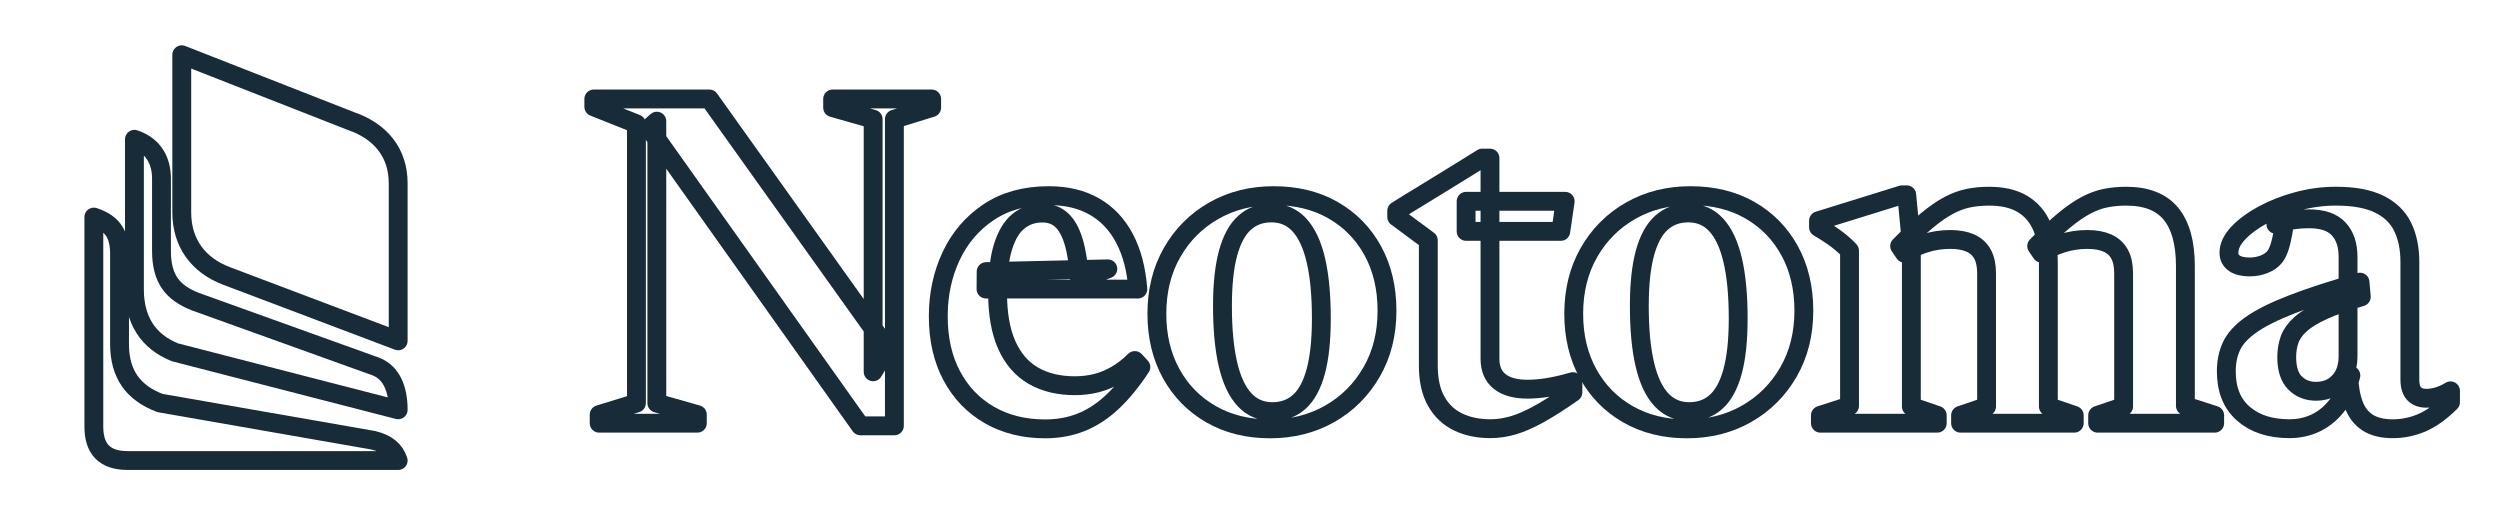
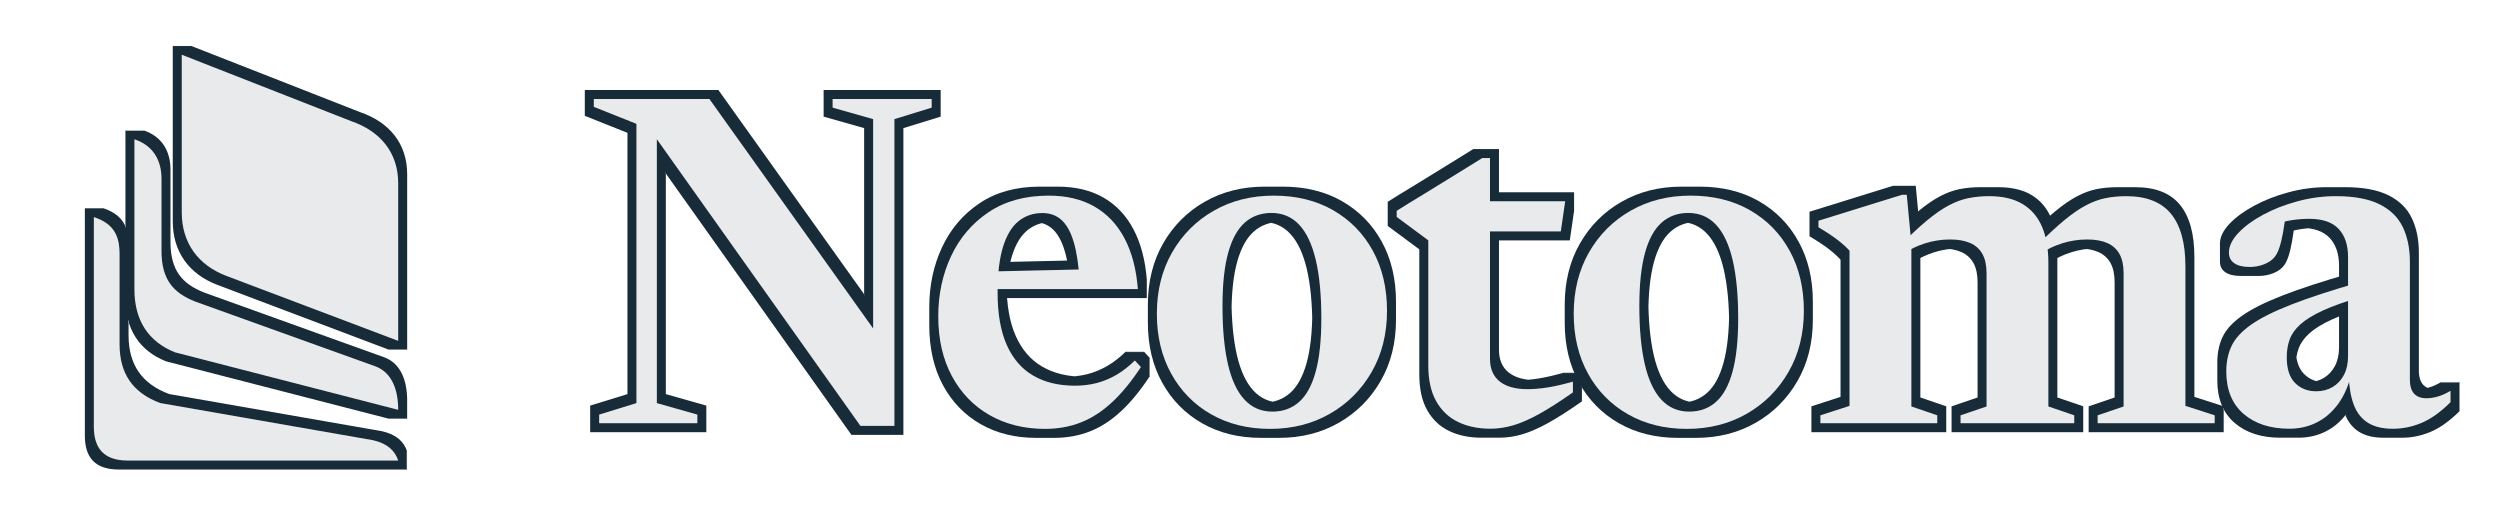
<svg xmlns="http://www.w3.org/2000/svg" viewBox="0 0 303.128 64.000" width="132.618" height="28" role="img" aria-label="Neotoma">
-   <g transform="translate(4 5) scale(.82)">
-     <path fill="none" stroke="#172b39" stroke-width="1" vector-effect="non-scaling-stroke" stroke-linejoin="round" d="M22 2L47 11.8C51.4 13.3 54 16.5 54 21L54 44.3L28.6 34.7C24.4 33.1 22 29.8 22 25.3Z" />
-     <path fill="none" stroke="#172b39" stroke-width="1" vector-effect="non-scaling-stroke" stroke-linejoin="round" d="M15 14.5C18 15.5 19 17.9 19 20.3L19 31C19 35.2 20.7 37.2 24 38.5L50.7 48.1C53 49 54 51.4 54 54.5L21 46C17 44.4 15 41.2 15 36.7Z" />
-     <path fill="none" stroke="#172b39" stroke-width="1" vector-effect="non-scaling-stroke" stroke-linejoin="round" d="M9 26C12 27 12.8 28.8 12.8 31.5L12.8 44.8C12.8 49.2 14.8 52 18.8 53.5L50.3 59C52.4 59.5 53.5 60.5 54 62L14 62C10.5 62 9 60.2 9 57Z" />
-   </g>
-   <g transform="translate(72 12)">
-     <path fill="none" stroke="#172b39" stroke-width="1" vector-effect="non-scaling-stroke" stroke-linejoin="round" transform="translate(-1.31832 39.3144) scale(0.02828376 -0.02828376)" d="M229.375 86.155V1283.452L46.611 1356.319V1389.999H541.986L1304.866 320.958L1244.073 220.417V1303.608L1070.427 1352.879V1389.999H1495.005V1352.879L1335.232 1303.608V-11.264H1189.525L283.244 1264.874L316.765 1294.918V86.155L490.411 36.884V0H69.602V36.884Z" />
-     <path fill="none" stroke="#172b39" stroke-width="1" vector-effect="non-scaling-stroke" stroke-linejoin="round" transform="translate(39.97597 39.3144) scale(0.02828376 -0.02828376)" d="M536.817 975.562Q651.547 975.562 733.267 928.445Q814.987 881.328 861.999 791.851Q909.011 702.374 918.88 575.085H267.984L268.496 649.946L790.227 661.744L668.994 613.741Q662.683 714.362 643.766 777.624Q624.849 840.886 591.972 870.956Q559.094 901.027 509.621 901.027Q451.036 901.027 407.813 866.52Q364.591 832.014 341.065 756.87Q317.54 681.727 317.54 559.423Q317.54 423.296 357.059 334.965Q396.578 246.633 470.807 203.686Q545.036 160.738 649.266 160.738Q697.605 160.738 741.246 171.819Q784.887 182.901 826.131 206.808Q867.375 230.714 906.002 268.744L931.891 240.692Q870.843 147.914 807.616 89.358Q744.388 30.802 674.242 3.281Q604.096 -24.24 521.45 -24.24Q386.319 -24.24 282.929 34.973Q179.54 94.186 121.428 202.695Q63.316 311.204 63.316 458.82Q63.316 598.587 118.276 716.114Q173.236 833.642 279.119 904.602Q385.003 975.562 536.817 975.562Z" />
-     <path fill="none" stroke="#172b39" stroke-width="1" vector-effect="non-scaling-stroke" stroke-linejoin="round" transform="translate(66.50615 39.3144) scale(0.02828376 -0.02828376)" d="M557.747 49.644Q625.559 49.644 672.406 91.239Q719.253 132.835 743.388 221.199Q767.523 309.564 767.523 449.174Q767.523 598.287 744.006 698.725Q720.489 799.164 673.065 850.303Q625.641 901.442 553.446 901.442Q485.823 901.442 439 859.847Q392.176 818.252 367.923 730.005Q343.671 641.758 343.671 502.148Q343.671 353.612 367.094 252.767Q390.517 151.923 438.163 100.784Q485.809 49.644 557.747 49.644ZM547.939 -24.24Q404.417 -24.24 294.92 38.393Q185.423 101.025 123.932 212.407Q62.441 323.788 62.441 469.181Q62.441 617.859 127.808 732.046Q193.175 846.234 306.395 910.898Q419.615 975.562 563.255 975.562Q708.888 975.562 818.003 913.047Q927.118 850.533 988.053 739.415Q1048.989 628.298 1048.989 482.141Q1048.989 333.652 982.948 219.252Q916.908 104.853 803.646 40.306Q690.384 -24.24 547.939 -24.24Z" />
-     <path fill="none" stroke="#172b39" stroke-width="1" vector-effect="non-scaling-stroke" stroke-linejoin="round" transform="translate(96.65664 39.3144) scale(0.02828376 -0.02828376)" d="M424.47 276.202Q424.47 211.909 465.995 178.896Q507.519 145.882 584.583 145.882Q625.854 145.882 672.958 153.438Q720.061 160.994 779.964 178.243V132.093Q695.03 72.479 633.34 38.562Q571.651 4.645 522.717 -9.445Q473.784 -23.536 426.182 -23.536Q348.033 -23.536 288.165 5.119Q228.297 33.773 194.208 93.827Q160.12 153.88 160.12 247.231V783.935L24.651 884.205V910.536Q42.529 922.29 72.995 940.784Q103.461 959.278 141.825 982.746Q180.19 1006.215 222.745 1032.447Q265.3 1058.68 308.593 1085.359Q351.887 1112.039 391.228 1136.594H424.47V922.936ZM322.15 822.308V951.322H746.809L728.029 822.308Z" />
-     <path fill="none" stroke="#172b39" stroke-width="1" vector-effect="non-scaling-stroke" stroke-linejoin="round" transform="translate(117.0492 39.3144) scale(0.02828376 -0.02828376)" d="M557.747 49.644Q625.559 49.644 672.406 91.239Q719.253 132.835 743.388 221.199Q767.523 309.564 767.523 449.174Q767.523 598.287 744.006 698.725Q720.489 799.164 673.065 850.303Q625.641 901.442 553.446 901.442Q485.823 901.442 439 859.847Q392.176 818.252 367.923 730.005Q343.671 641.758 343.671 502.148Q343.671 353.612 367.094 252.767Q390.517 151.923 438.163 100.784Q485.809 49.644 557.747 49.644ZM547.939 -24.24Q404.417 -24.24 294.92 38.393Q185.423 101.025 123.932 212.407Q62.441 323.788 62.441 469.181Q62.441 617.859 127.808 732.046Q193.175 846.234 306.395 910.898Q419.615 975.562 563.255 975.562Q708.888 975.562 818.003 913.047Q927.118 850.533 988.053 739.415Q1048.989 628.298 1048.989 482.141Q1048.989 333.652 982.948 219.252Q916.908 104.853 803.646 40.306Q690.384 -24.24 547.939 -24.24Z" />
-     <path fill="none" stroke="#172b39" stroke-width="1" vector-effect="non-scaling-stroke" stroke-linejoin="round" transform="translate(147.3411 39.3144) scale(0.02828376 -0.02828376)" d="M438.87 769.158V71.706L549.874 33.8V0H48.956V33.8L173.86 74.297V739.586Q155.551 760.094 124.94 784.102Q94.329 808.11 40.84 839.939V867.976L398.763 979.082H419.129ZM1026.176 688.403V71.706L1137.113 33.8V0H649.842V33.8L761.354 71.706V642.34Q761.354 693.105 743.795 725.052Q726.235 756.998 691.643 772.354Q657.05 787.71 605.421 787.71Q549.794 787.71 497.885 771.257Q445.975 754.804 409.451 728.762L388.601 759.453Q455.185 827.226 506.13 869.339Q557.075 911.451 599.85 934.009Q642.624 956.567 683.937 964.887Q725.25 973.207 772.548 973.207Q859.754 973.207 915.784 939.478Q971.815 905.749 998.995 842.171Q1026.176 778.593 1026.176 688.403ZM1613.67 673.299V74.297L1739.228 33.8V0H1237.524V33.8L1348.849 71.706V642.34Q1348.849 693.361 1331.289 725.18Q1313.729 756.998 1279.137 772.354Q1244.545 787.71 1192.916 787.71Q1137.289 787.71 1085.379 771.257Q1033.47 754.804 996.945 728.762L976.095 759.453Q1042.679 827.226 1093.624 869.339Q1144.57 911.451 1187.344 934.009Q1230.118 956.567 1271.431 964.887Q1312.744 973.207 1360.043 973.207Q1490.116 973.207 1551.893 897.67Q1613.67 822.133 1613.67 673.299Z" />
-     <path fill="none" stroke="#172b39" stroke-width="1" vector-effect="non-scaling-stroke" stroke-linejoin="round" transform="translate(196.0741 39.3144) scale(0.02828376 -0.02828376)" d="M639.198 604.783 644.694 541.764Q543.833 512.292 480.922 483.525Q418.011 454.758 384.2 424.405Q350.39 394.052 337.758 359.545Q325.126 325.038 325.126 283.066Q325.126 208.034 360.751 172.437Q396.376 136.841 451.13 136.841Q491.002 136.841 521.765 154.966Q552.529 173.092 570.248 206.63Q587.967 240.168 587.967 286.546V713.04Q587.967 789.872 547.589 833.056Q507.212 876.241 421.728 876.241Q382.963 876.241 344.749 870.184Q306.536 864.127 278.681 852.522L321.888 908.663Q316.109 855.64 309.017 816.682Q301.925 777.723 293.243 751.981Q284.561 726.24 272.497 711.782Q256.986 692.841 228.064 681.364Q199.141 669.888 166.229 669.888Q122.982 669.888 100.164 686.013Q77.345 702.138 77.345 731.164Q77.345 772.657 117.41 815.238Q157.475 857.82 223.866 893.68Q290.257 929.54 371.625 951.399Q452.993 973.258 535.62 973.258Q652.988 973.258 722.61 938.577Q792.232 903.897 822.604 840.697Q852.976 777.497 852.976 691.475V186.67Q852.976 159.082 861.302 141.404Q869.628 123.726 885.535 115.307Q901.442 106.889 923.645 106.889Q948.328 106.889 974.288 114.692Q1000.248 122.494 1027.213 138.81V90.032Q963.499 26.986 903.578 1.629Q843.656 -23.728 779.563 -23.728Q713.014 -23.728 672.055 2.693Q631.096 29.115 612.096 80.451Q593.096 131.788 590.864 205.769L600.097 204.795Q582.001 131.678 544.075 80.672Q506.15 29.666 453.302 3.066Q400.454 -23.533 336.533 -23.533Q213.542 -23.533 139.791 40.307Q66.04 104.147 66.04 222.416Q66.04 282.181 88.186 330.139Q110.333 378.097 170.793 421.181Q231.253 464.266 344.456 508.485Q457.66 552.704 639.198 604.783Z" />
+   <defs>
+     <filter id="neotoma-drafting-edge" x="-5%" y="-5%" width="110%" height="110%" color-interpolation-filters="sRGB">
+       <feMorphology in="SourceAlpha" operator="dilate" radius="1" result="d" />
+       <feComposite in="d" in2="SourceAlpha" operator="out" result="edge" />
+       <feFlood flood-color="#172b39" result="ink" />
+       <feComposite in="ink" in2="edge" operator="in" result="line" />
+       <feFlood flood-color="#172b39" flood-opacity="0.1" result="t" />
+       <feComposite in="t" in2="SourceAlpha" operator="in" result="tin" />
+       <feMerge>
+         <feMergeNode in="tin" />
+         <feMergeNode in="line" />
+       </feMerge>
+     </filter>
+   </defs>
+   <g filter="url(#neotoma-drafting-edge)">
+     <g transform="translate(4 5) scale(.82)">
+       <path fill="#172b39" d="M22 2L47 11.8C51.4 13.3 54 16.5 54 21L54 44.3L28.6 34.7C24.4 33.1 22 29.8 22 25.3Z" />
+       <path fill="#172b39" d="M15 14.5C18 15.5 19 17.9 19 20.3L19 31C19 35.2 20.7 37.2 24 38.5L50.7 48.1C53 49 54 51.4 54 54.5L21 46C17 44.4 15 41.2 15 36.7Z" />
+       <path fill="#172b39" d="M9 26C12 27 12.8 28.8 12.8 31.5L12.8 44.8C12.8 49.2 14.8 52 18.8 53.5L50.3 59C52.4 59.5 53.5 60.5 54 62L14 62C10.5 62 9 60.2 9 57Z" />
+     </g>
+     <g transform="translate(72 12)">
+       <path fill="#172b39" transform="translate(-1.31832 39.3144) scale(0.02828376 -0.02828376)" d="M229.375 86.155V1283.452L46.611 1356.319V1389.999H541.986L1304.866 320.958L1244.073 220.417V1303.608L1070.427 1352.879V1389.999H1495.005V1352.879L1335.232 1303.608V-11.264H1189.525L283.244 1264.874L316.765 1294.918V86.155L490.411 36.884V0H69.602V36.884Z" />
+       <path fill="#172b39" transform="translate(39.97597 39.3144) scale(0.02828376 -0.02828376)" d="M536.817 975.562Q651.547 975.562 733.267 928.445Q814.987 881.328 861.999 791.851Q909.011 702.374 918.88 575.085H267.984L268.496 649.946L790.227 661.744L668.994 613.741Q662.683 714.362 643.766 777.624Q624.849 840.886 591.972 870.956Q559.094 901.027 509.621 901.027Q451.036 901.027 407.813 866.52Q364.591 832.014 341.065 756.87Q317.54 681.727 317.54 559.423Q317.54 423.296 357.059 334.965Q396.578 246.633 470.807 203.686Q545.036 160.738 649.266 160.738Q697.605 160.738 741.246 171.819Q784.887 182.901 826.131 206.808Q867.375 230.714 906.002 268.744L931.891 240.692Q870.843 147.914 807.616 89.358Q744.388 30.802 674.242 3.281Q604.096 -24.24 521.45 -24.24Q386.319 -24.24 282.929 34.973Q179.54 94.186 121.428 202.695Q63.316 311.204 63.316 458.82Q63.316 598.587 118.276 716.114Q173.236 833.642 279.119 904.602Q385.003 975.562 536.817 975.562Z" />
+       <path fill="#172b39" transform="translate(66.50615 39.3144) scale(0.02828376 -0.02828376)" d="M557.747 49.644Q625.559 49.644 672.406 91.239Q719.253 132.835 743.388 221.199Q767.523 309.564 767.523 449.174Q767.523 598.287 744.006 698.725Q720.489 799.164 673.065 850.303Q625.641 901.442 553.446 901.442Q485.823 901.442 439 859.847Q392.176 818.252 367.923 730.005Q343.671 641.758 343.671 502.148Q343.671 353.612 367.094 252.767Q390.517 151.923 438.163 100.784Q485.809 49.644 557.747 49.644ZM547.939 -24.24Q404.417 -24.24 294.92 38.393Q185.423 101.025 123.932 212.407Q62.441 323.788 62.441 469.181Q62.441 617.859 127.808 732.046Q193.175 846.234 306.395 910.898Q419.615 975.562 563.255 975.562Q708.888 975.562 818.003 913.047Q927.118 850.533 988.053 739.415Q1048.989 628.298 1048.989 482.141Q1048.989 333.652 982.948 219.252Q916.908 104.853 803.646 40.306Q690.384 -24.24 547.939 -24.24Z" />
+       <path fill="#172b39" transform="translate(96.65664 39.3144) scale(0.02828376 -0.02828376)" d="M424.47 276.202Q424.47 211.909 465.995 178.896Q507.519 145.882 584.583 145.882Q625.854 145.882 672.958 153.438Q720.061 160.994 779.964 178.243V132.093Q695.03 72.479 633.34 38.562Q571.651 4.645 522.717 -9.445Q473.784 -23.536 426.182 -23.536Q348.033 -23.536 288.165 5.119Q228.297 33.773 194.208 93.827Q160.12 153.88 160.12 247.231V783.935L24.651 884.205V910.536Q42.529 922.29 72.995 940.784Q103.461 959.278 141.825 982.746Q180.19 1006.215 222.745 1032.447Q265.3 1058.68 308.593 1085.359Q351.887 1112.039 391.228 1136.594H424.47V922.936ZM322.15 822.308V951.322H746.809L728.029 822.308Z" />
+       <path fill="#172b39" transform="translate(117.0492 39.3144) scale(0.02828376 -0.02828376)" d="M557.747 49.644Q625.559 49.644 672.406 91.239Q719.253 132.835 743.388 221.199Q767.523 309.564 767.523 449.174Q767.523 598.287 744.006 698.725Q720.489 799.164 673.065 850.303Q625.641 901.442 553.446 901.442Q485.823 901.442 439 859.847Q392.176 818.252 367.923 730.005Q343.671 641.758 343.671 502.148Q343.671 353.612 367.094 252.767Q390.517 151.923 438.163 100.784Q485.809 49.644 557.747 49.644ZM547.939 -24.24Q404.417 -24.24 294.92 38.393Q185.423 101.025 123.932 212.407Q62.441 323.788 62.441 469.181Q62.441 617.859 127.808 732.046Q193.175 846.234 306.395 910.898Q419.615 975.562 563.255 975.562Q708.888 975.562 818.003 913.047Q927.118 850.533 988.053 739.415Q1048.989 628.298 1048.989 482.141Q1048.989 333.652 982.948 219.252Q916.908 104.853 803.646 40.306Q690.384 -24.24 547.939 -24.24Z" />
+       <path fill="#172b39" transform="translate(147.3411 39.3144) scale(0.02828376 -0.02828376)" d="M438.87 769.158V71.706L549.874 33.8V0H48.956V33.8L173.86 74.297V739.586Q155.551 760.094 124.94 784.102Q94.329 808.11 40.84 839.939V867.976L398.763 979.082H419.129ZM1026.176 688.403V71.706L1137.113 33.8V0H649.842V33.8L761.354 71.706V642.34Q761.354 693.105 743.795 725.052Q726.235 756.998 691.643 772.354Q657.05 787.71 605.421 787.71Q549.794 787.71 497.885 771.257Q445.975 754.804 409.451 728.762L388.601 759.453Q455.185 827.226 506.13 869.339Q557.075 911.451 599.85 934.009Q642.624 956.567 683.937 964.887Q725.25 973.207 772.548 973.207Q859.754 973.207 915.784 939.478Q971.815 905.749 998.995 842.171Q1026.176 778.593 1026.176 688.403ZM1613.67 673.299V74.297L1739.228 33.8V0H1237.524V33.8L1348.849 71.706V642.34Q1348.849 693.361 1331.289 725.18Q1313.729 756.998 1279.137 772.354Q1244.545 787.71 1192.916 787.71Q1137.289 787.71 1085.379 771.257Q1033.47 754.804 996.945 728.762L976.095 759.453Q1042.679 827.226 1093.624 869.339Q1144.57 911.451 1187.344 934.009Q1230.118 956.567 1271.431 964.887Q1312.744 973.207 1360.043 973.207Q1490.116 973.207 1551.893 897.67Q1613.67 822.133 1613.67 673.299Z" />
+       <path fill="#172b39" transform="translate(196.0741 39.3144) scale(0.02828376 -0.02828376)" d="M639.198 604.783 644.694 541.764Q543.833 512.292 480.922 483.525Q418.011 454.758 384.2 424.405Q350.39 394.052 337.758 359.545Q325.126 325.038 325.126 283.066Q325.126 208.034 360.751 172.437Q396.376 136.841 451.13 136.841Q491.002 136.841 521.765 154.966Q552.529 173.092 570.248 206.63Q587.967 240.168 587.967 286.546V713.04Q587.967 789.872 547.589 833.056Q507.212 876.241 421.728 876.241Q382.963 876.241 344.749 870.184Q306.536 864.127 278.681 852.522L321.888 908.663Q316.109 855.64 309.017 816.682Q301.925 777.723 293.243 751.981Q284.561 726.24 272.497 711.782Q256.986 692.841 228.064 681.364Q199.141 669.888 166.229 669.888Q122.982 669.888 100.164 686.013Q77.345 702.138 77.345 731.164Q77.345 772.657 117.41 815.238Q157.475 857.82 223.866 893.68Q290.257 929.54 371.625 951.399Q452.993 973.258 535.62 973.258Q652.988 973.258 722.61 938.577Q792.232 903.897 822.604 840.697Q852.976 777.497 852.976 691.475V186.67Q852.976 159.082 861.302 141.404Q869.628 123.726 885.535 115.307Q901.442 106.889 923.645 106.889Q948.328 106.889 974.288 114.692Q1000.248 122.494 1027.213 138.81V90.032Q963.499 26.986 903.578 1.629Q843.656 -23.728 779.563 -23.728Q713.014 -23.728 672.055 2.693Q631.096 29.115 612.096 80.451Q593.096 131.788 590.864 205.769L600.097 204.795Q582.001 131.678 544.075 80.672Q506.15 29.666 453.302 3.066Q400.454 -23.533 336.533 -23.533Q213.542 -23.533 139.791 40.307Q66.04 104.147 66.04 222.416Q66.04 282.181 88.186 330.139Q110.333 378.097 170.793 421.181Q231.253 464.266 344.456 508.485Q457.66 552.704 639.198 604.783Z" />
+     </g>
  </g>
</svg>
